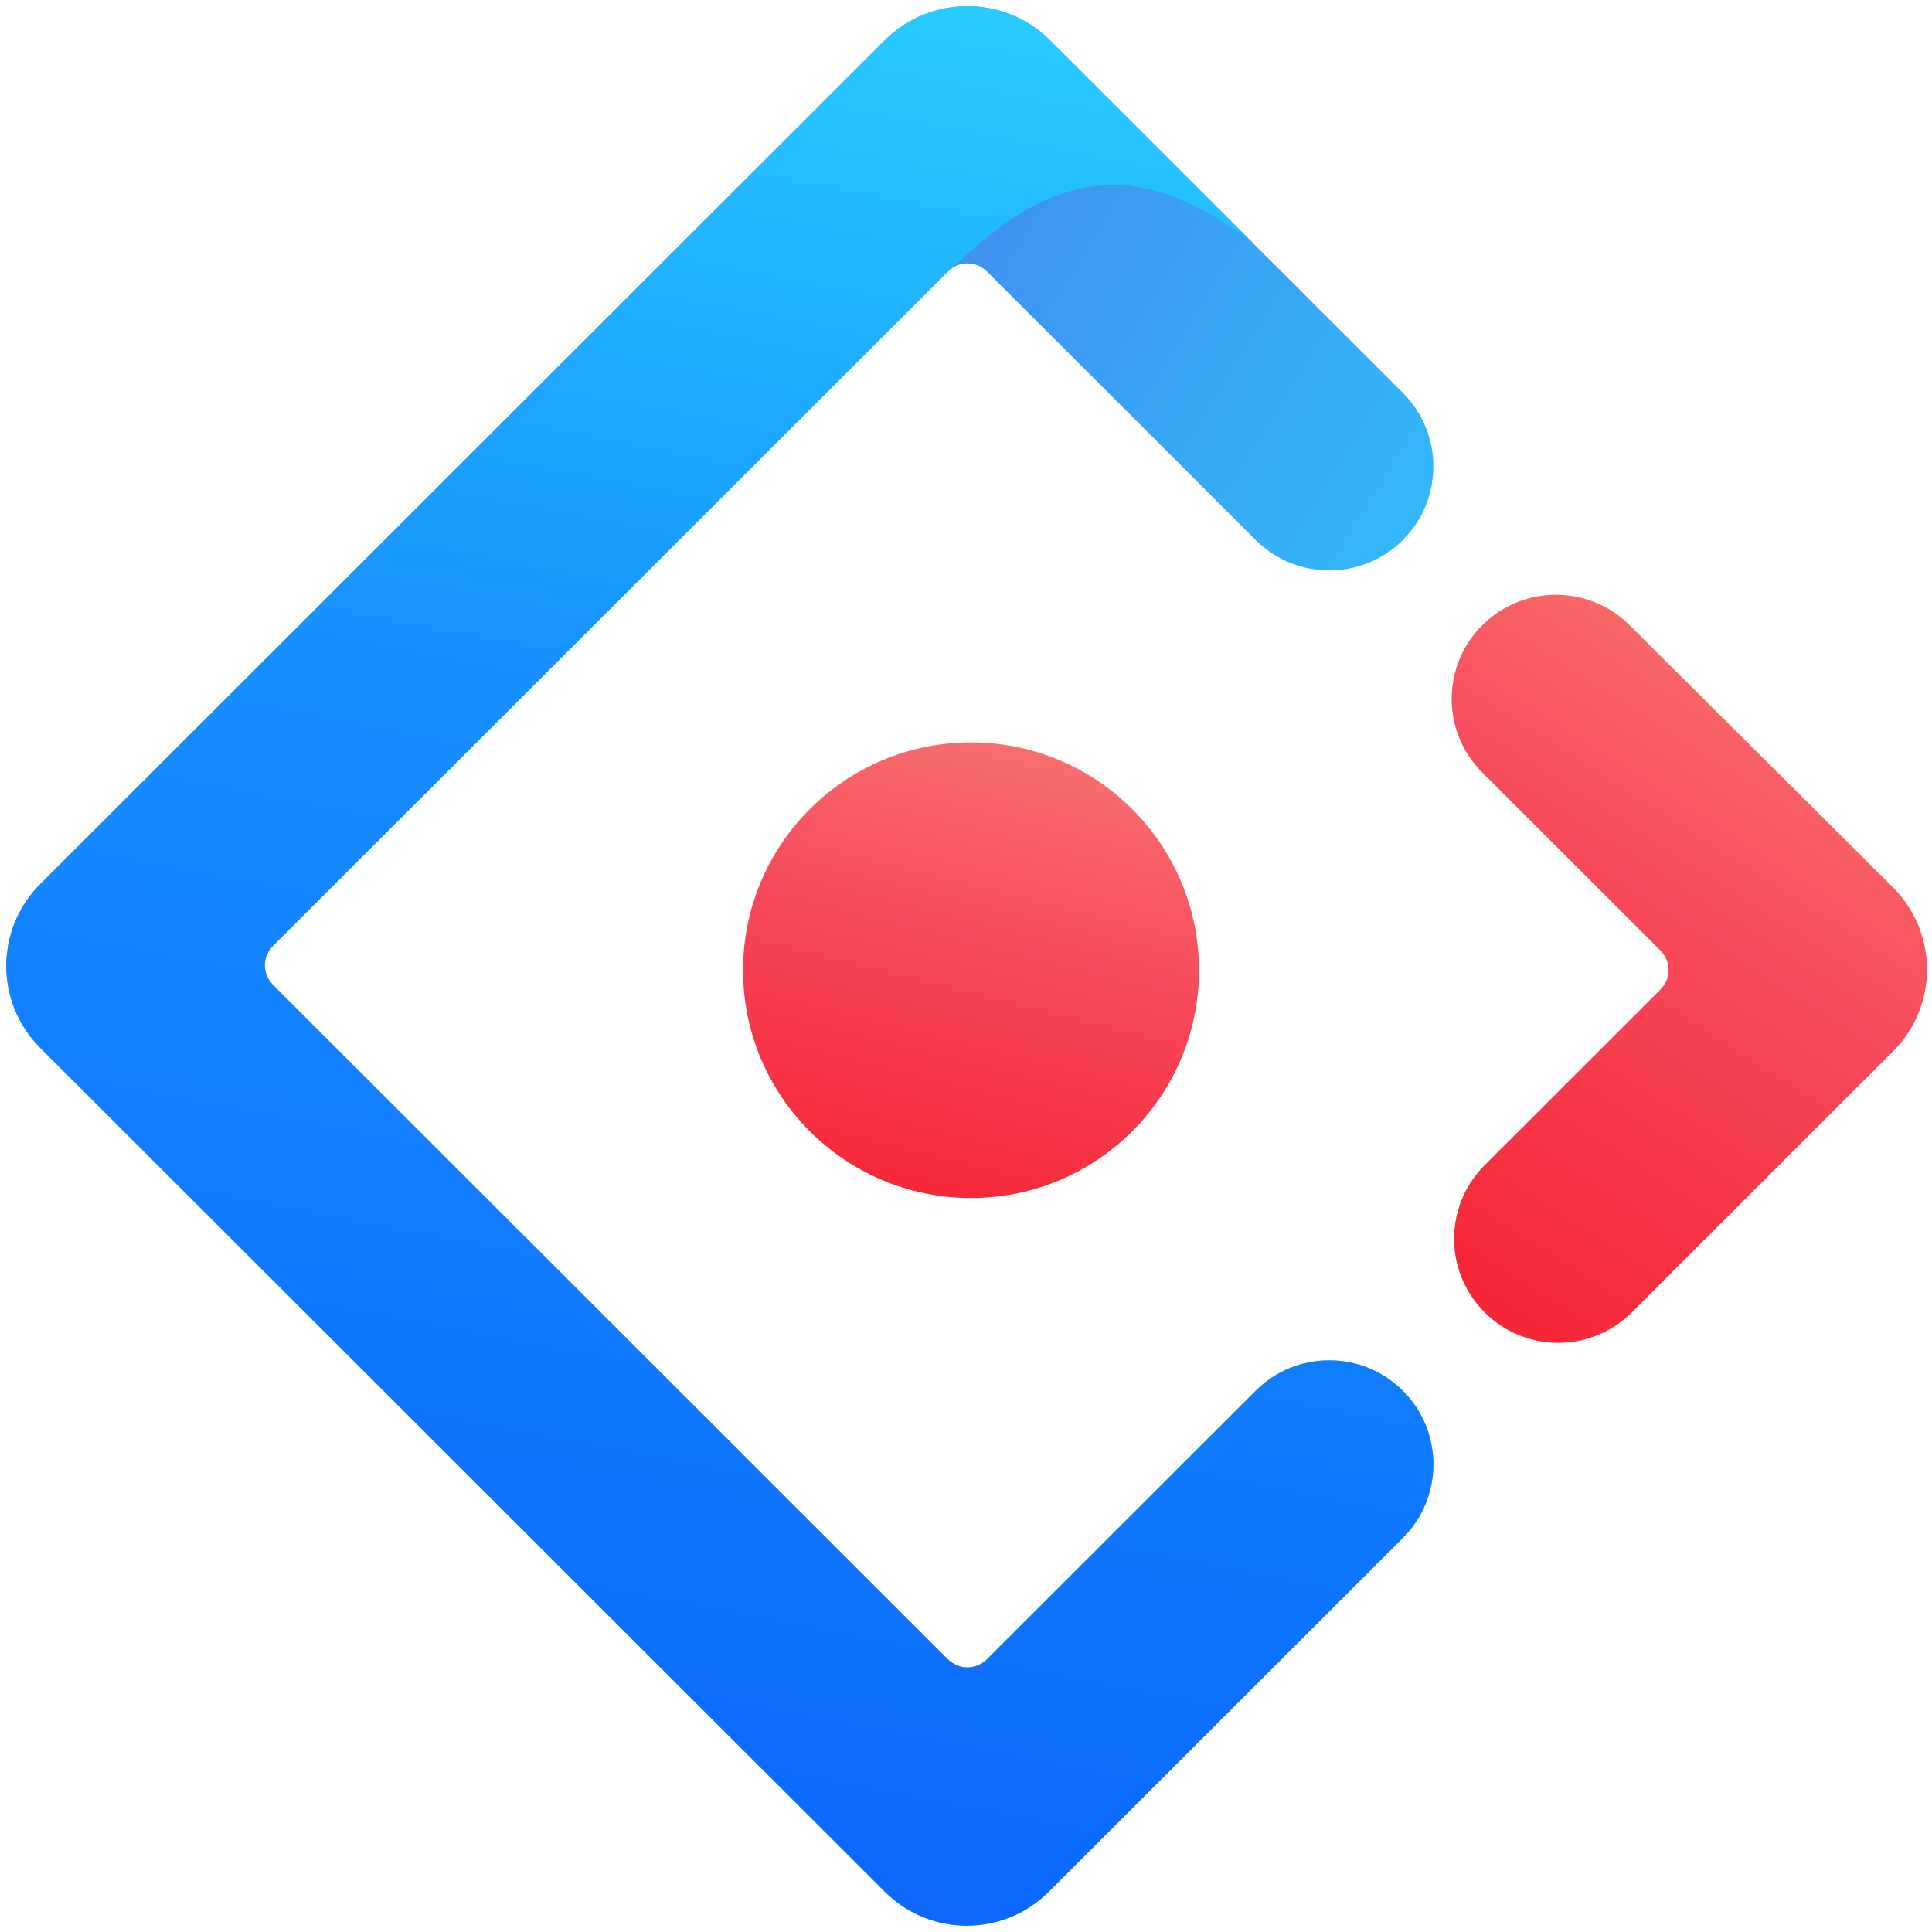
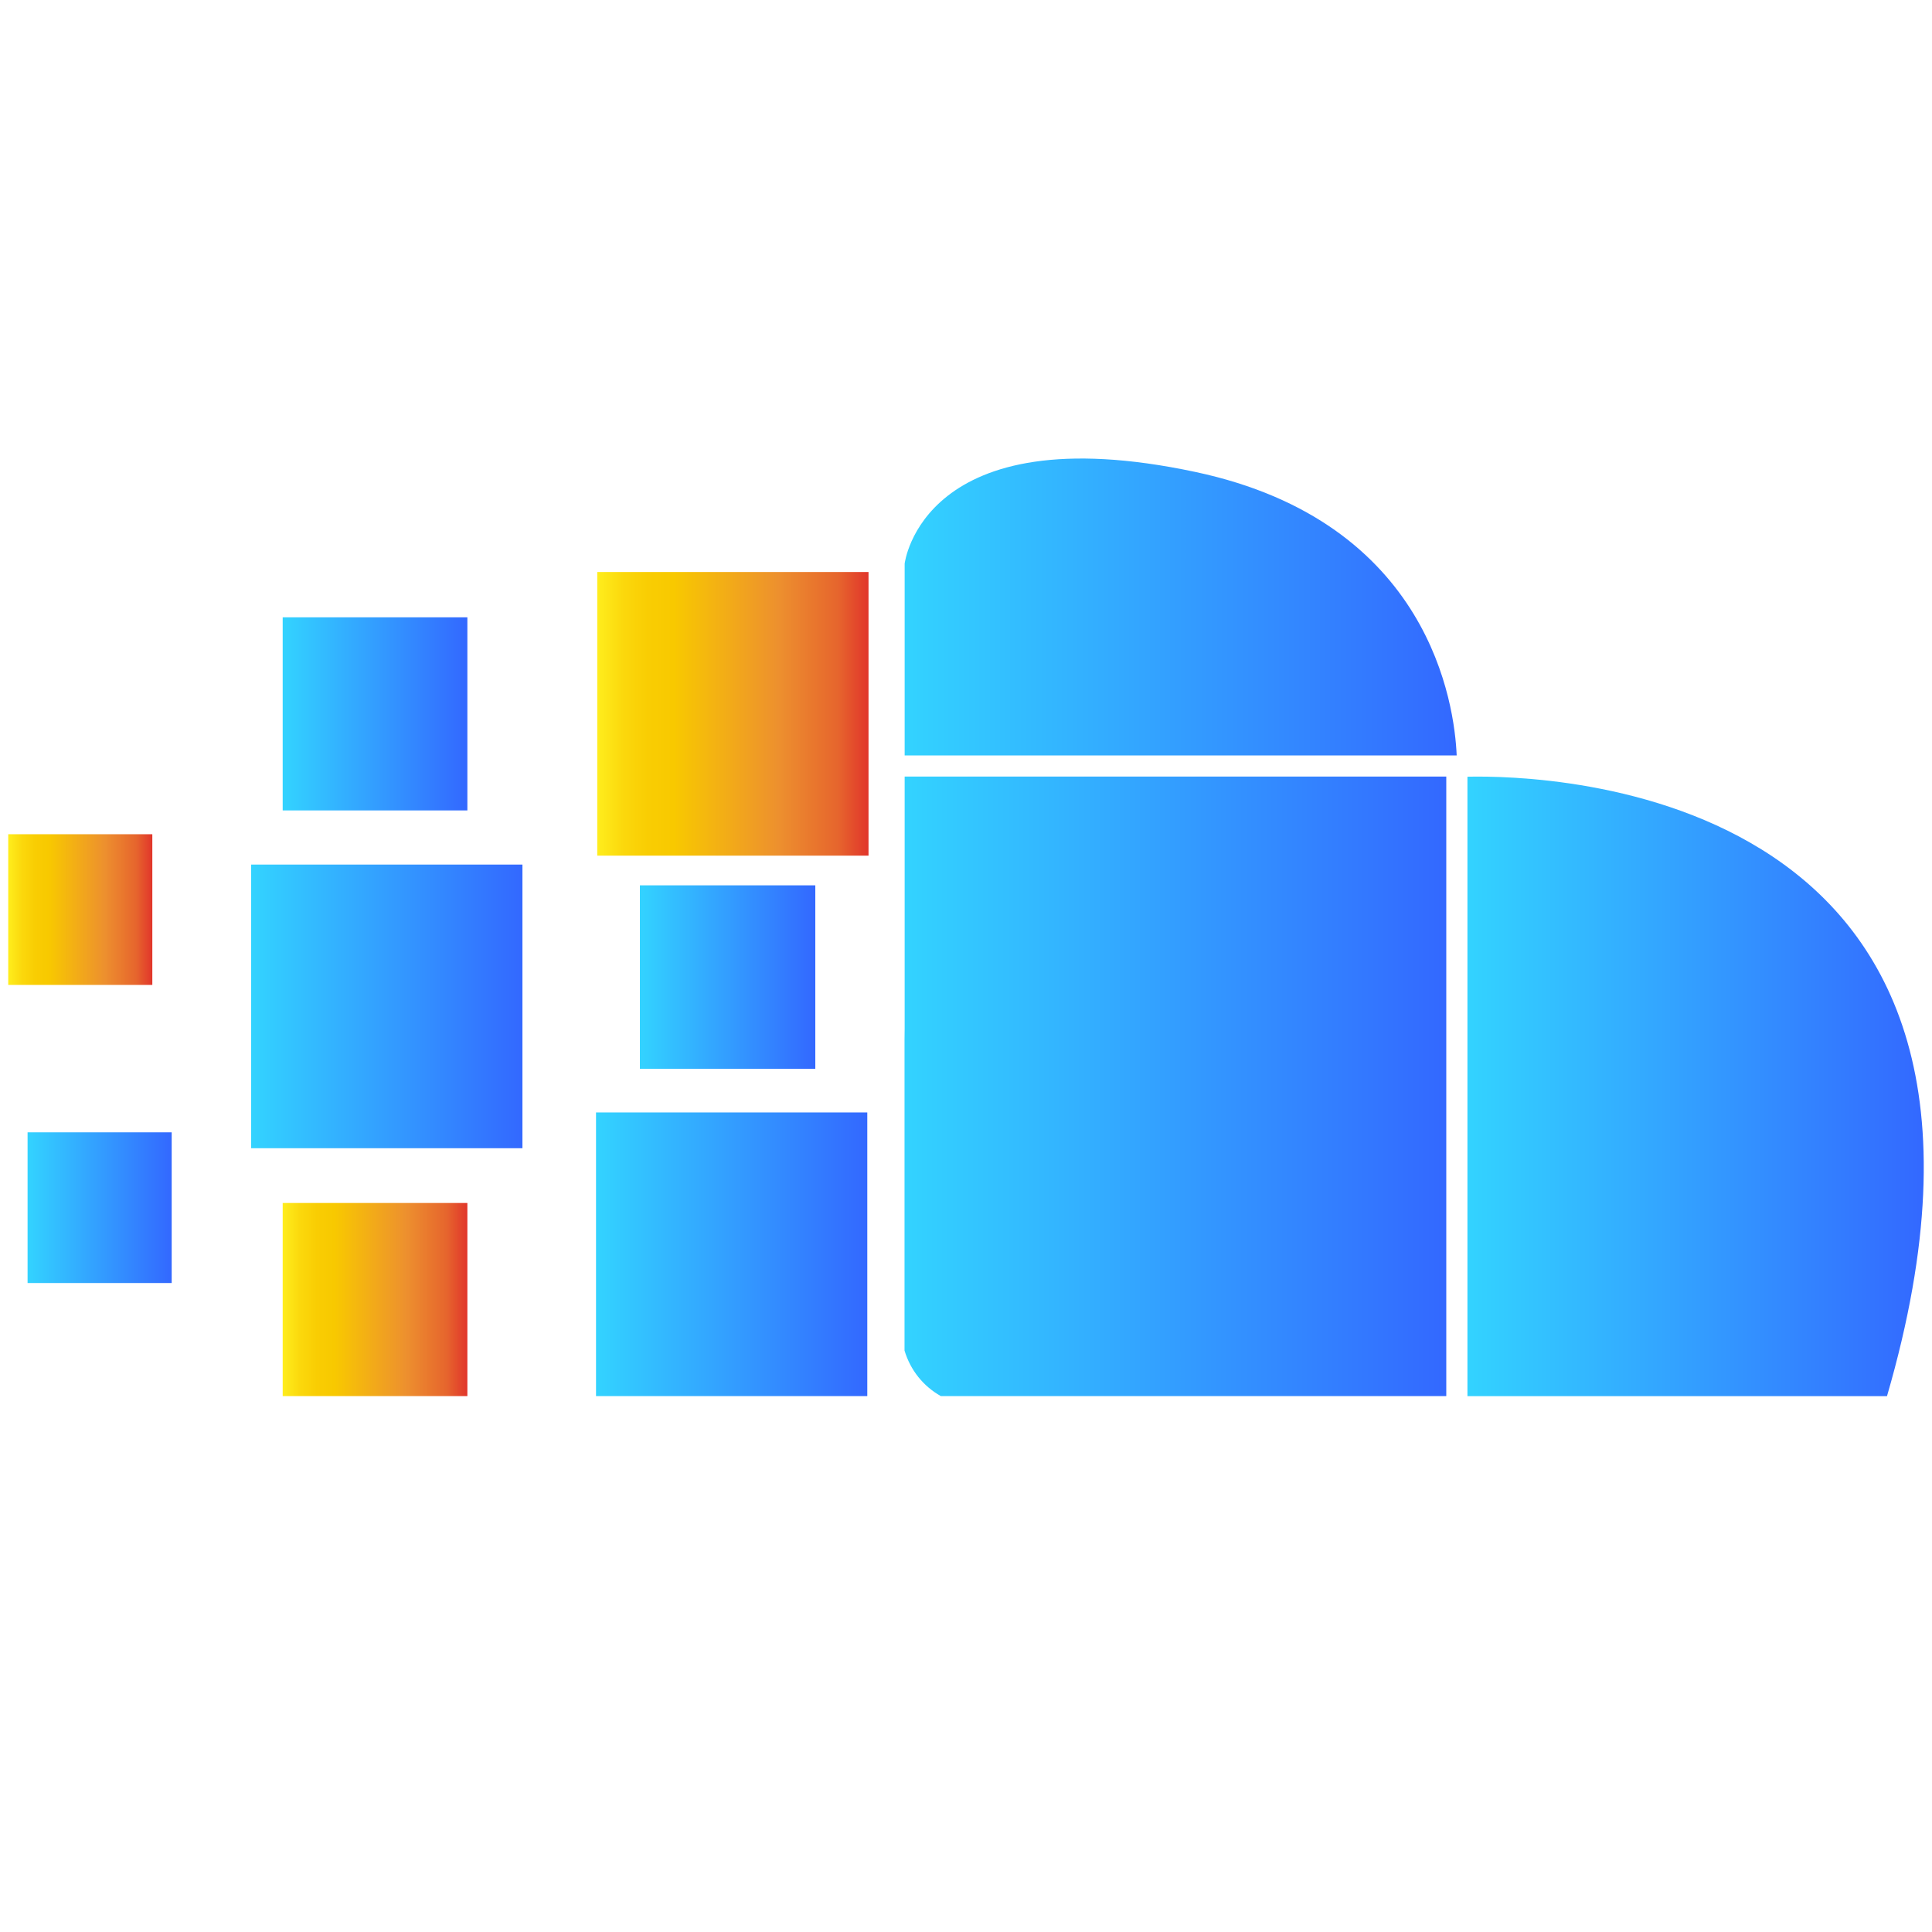
- <svg xmlns="http://www.w3.org/2000/svg" width="200px" height="200px" viewBox="0 0 200 200" version="1.1">
-   <defs>
-     <linearGradient x1="62.102%" y1="0%" x2="108.197%" y2="37.864%" id="linearGradient-1">
-       <stop stop-color="#4285EB" offset="0%" />
-       <stop stop-color="#2EC7FF" offset="100%" />
+ <svg xmlns="http://www.w3.org/2000/svg" version="1.1" id="图层_1" x="0px" y="0px" viewBox="0 0 44 44" enable-background="new 0 0 44 44" xml:space="preserve">
+   <g>
+     <linearGradient id="SVGID_1_" gradientUnits="userSpaceOnUse" x1="13.602" y1="16.258" x2="19.78" y2="16.258">
+       <stop offset="0" style="stop-color:#FFEE1D" />
+       <stop offset="0.011" style="stop-color:#FEEB1B" />
+       <stop offset="0.097" style="stop-color:#FBD80C" />
+       <stop offset="0.186" style="stop-color:#F9CD03" />
+       <stop offset="0.281" style="stop-color:#F8C900" />
+       <stop offset="0.668" style="stop-color:#ED902E" />
+       <stop offset="0.888" style="stop-color:#E6652D" />
+       <stop offset="1" style="stop-color:#E1352B" />
    </linearGradient>
-     <linearGradient x1="69.644%" y1="0%" x2="54.043%" y2="108.457%" id="linearGradient-2">
-       <stop stop-color="#29CDFF" offset="0%" />
-       <stop stop-color="#148EFF" offset="37.86%" />
-       <stop stop-color="#0A60FF" offset="100%" />
+     <rect x="13.602" y="13.027" fill="url(#SVGID_1_)" width="6.178" height="6.46" />
+     <linearGradient id="SVGID_2_" gradientUnits="userSpaceOnUse" x1="5.72" y1="22.92" x2="11.898" y2="22.92">
+       <stop offset="0" style="stop-color:#33D3FF" />
+       <stop offset="1" style="stop-color:#3368FF" />
    </linearGradient>
-     <linearGradient x1="69.691%" y1="-12.974%" x2="16.723%" y2="117.391%" id="linearGradient-3">
-       <stop stop-color="#FA816E" offset="0%" />
-       <stop stop-color="#F74A5C" offset="41.473%" />
-       <stop stop-color="#F51D2C" offset="100%" />
+     <rect x="5.72" y="19.69" fill="url(#SVGID_2_)" width="6.178" height="6.46" />
+     <linearGradient id="SVGID_3_" gradientUnits="userSpaceOnUse" x1="14.573" y1="22.252" x2="18.568" y2="22.252">
+       <stop offset="0" style="stop-color:#33D3FF" />
+       <stop offset="1" style="stop-color:#3368FF" />
    </linearGradient>
-     <linearGradient x1="68.128%" y1="-35.691%" x2="30.44%" y2="114.943%" id="linearGradient-4">
-       <stop stop-color="#FA8E7D" offset="0%" />
-       <stop stop-color="#F74A5C" offset="51.264%" />
-       <stop stop-color="#F51D2C" offset="100%" />
+     <rect x="14.573" y="20.163" fill="url(#SVGID_3_)" width="3.995" height="4.178" />
+     <linearGradient id="SVGID_4_" gradientUnits="userSpaceOnUse" x1="0.628" y1="27.504" x2="3.91" y2="27.504">
+       <stop offset="0" style="stop-color:#33D3FF" />
+       <stop offset="1" style="stop-color:#3368FF" />
    </linearGradient>
-   </defs>
-   <g id="Page-1" stroke="none" stroke-width="1" fill="none" fill-rule="evenodd">
-     <g id="logo" transform="translate(-20, -20)">
-       <g id="Group-28-Copy-5" transform="translate(20, 20)">
-         <g id="Group-27-Copy-3">
-           <g id="Group-25" fill-rule="nonzero">
-             <g id="2">
-               <path d="M91.588,4.177 L4.18,91.513 C-0.519,96.208 -0.519,103.792 4.18,108.487 L91.588,195.823 C96.287,200.519 103.877,200.519 108.577,195.823 L145.225,159.205 C149.434,155 149.434,148.182 145.225,143.977 C141.017,139.772 134.194,139.772 129.985,143.977 L102.202,171.737 C101.032,172.906 99.257,172.906 98.088,171.737 L28.286,101.993 C27.116,100.824 27.116,99.051 28.286,97.882 L98.088,28.138 C99.257,26.969 101.032,26.969 102.202,28.138 L129.985,55.898 C134.194,60.103 141.017,60.103 145.225,55.898 C149.434,51.693 149.434,44.876 145.225,40.671 L108.581,4.056 C103.862,-0.538 96.269,-0.501 91.588,4.177 Z" id="Shape" fill="url(#linearGradient-1)" />
-               <path d="M91.588,4.177 L4.18,91.513 C-0.519,96.208 -0.519,103.792 4.18,108.487 L91.588,195.823 C96.287,200.519 103.877,200.519 108.577,195.823 L145.225,159.205 C149.434,155 149.434,148.182 145.225,143.977 C141.017,139.772 134.194,139.772 129.985,143.977 L102.202,171.737 C101.032,172.906 99.257,172.906 98.088,171.737 L28.286,101.993 C27.116,100.824 27.116,99.051 28.286,97.882 L98.088,28.138 C101,25.627 105.752,20.542 112.73,19.352 C117.916,18.469 123.585,20.414 129.739,25.189 C125.625,21.078 118.572,14.034 108.581,4.056 C103.862,-0.538 96.269,-0.501 91.588,4.177 Z" id="Shape" fill="url(#linearGradient-2)" />
-             </g>
-             <path d="M153.686,135.855 C157.894,140.06 164.717,140.06 168.926,135.855 L195.96,108.843 C200.659,104.147 200.659,96.564 195.961,91.869 L168.691,64.718 C164.472,60.518 157.647,60.524 153.436,64.732 C149.227,68.937 149.227,75.754 153.436,79.959 L171.854,98.362 C173.024,99.531 173.024,101.305 171.854,102.473 L153.686,120.627 C149.477,124.832 149.477,131.65 153.686,135.855 Z" id="Shape" fill="url(#linearGradient-3)" />
-           </g>
-           <ellipse id="Combined-Shape" fill="url(#linearGradient-4)" cx="100.519" cy="100.437" rx="23.6" ry="23.581" />
-         </g>
-       </g>
+     <rect x="0.628" y="25.788" fill="url(#SVGID_4_)" width="3.282" height="3.432" />
+     <linearGradient id="SVGID_5_" gradientUnits="userSpaceOnUse" x1="0.188" y1="20.715" x2="3.469" y2="20.715">
+       <stop offset="0" style="stop-color:#FFEE1D" />
+       <stop offset="0.011" style="stop-color:#FEEB1B" />
+       <stop offset="0.097" style="stop-color:#FBD80C" />
+       <stop offset="0.186" style="stop-color:#F9CD03" />
+       <stop offset="0.281" style="stop-color:#F8C900" />
+       <stop offset="0.668" style="stop-color:#ED902E" />
+       <stop offset="0.888" style="stop-color:#E6652D" />
+       <stop offset="1" style="stop-color:#E1352B" />
+     </linearGradient>
+     <rect x="0.187" y="18.999" fill="url(#SVGID_5_)" width="3.282" height="3.432" />
+     <linearGradient id="SVGID_6_" gradientUnits="userSpaceOnUse" x1="13.574" y1="28.565" x2="19.752" y2="28.565">
+       <stop offset="0" style="stop-color:#33D3FF" />
+       <stop offset="1" style="stop-color:#3368FF" />
+     </linearGradient>
+     <rect x="13.574" y="25.335" fill="url(#SVGID_6_)" width="6.178" height="6.46" />
+     <linearGradient id="SVGID_7_" gradientUnits="userSpaceOnUse" x1="6.438" y1="16.258" x2="10.644" y2="16.258">
+       <stop offset="0" style="stop-color:#33D3FF" />
+       <stop offset="1" style="stop-color:#3368FF" />
+     </linearGradient>
+     <rect x="6.438" y="14.059" fill="url(#SVGID_7_)" width="4.206" height="4.398" />
+     <linearGradient id="SVGID_8_" gradientUnits="userSpaceOnUse" x1="6.438" y1="29.596" x2="10.644" y2="29.596">
+       <stop offset="0" style="stop-color:#FFEE1D" />
+       <stop offset="0.011" style="stop-color:#FEEB1B" />
+       <stop offset="0.097" style="stop-color:#FBD80C" />
+       <stop offset="0.186" style="stop-color:#F9CD03" />
+       <stop offset="0.281" style="stop-color:#F8C900" />
+       <stop offset="0.668" style="stop-color:#ED902E" />
+       <stop offset="0.888" style="stop-color:#E6652D" />
+       <stop offset="1" style="stop-color:#E1352B" />
+     </linearGradient>
+     <rect x="6.438" y="27.397" fill="url(#SVGID_8_)" width="4.206" height="4.398" />
+     <g>
+       <linearGradient id="SVGID_9_" gradientUnits="userSpaceOnUse" x1="20.604" y1="13.823" x2="33.175" y2="13.823">
+         <stop offset="0" style="stop-color:#33D3FF" />
+         <stop offset="1" style="stop-color:#3368FF" />
+       </linearGradient>
+       <path fill="url(#SVGID_9_)" d="M33.175,17.204c-0.048-1.138-0.593-5.316-5.953-6.456c-6.222-1.324-6.619,2.088-6.619,2.088v4.368    H33.175z" />
+       <linearGradient id="SVGID_10_" gradientUnits="userSpaceOnUse" x1="20.6" y1="24.741" x2="32.937" y2="24.741">
+         <stop offset="0" style="stop-color:#33D3FF" />
+         <stop offset="1" style="stop-color:#3368FF" />
+       </linearGradient>
+       <path fill="url(#SVGID_10_)" d="M32.937,17.686H20.603v5.735L20.6,23.674v7.084c0.135,0.45,0.429,0.813,0.827,1.037h11.511V17.686    z" />
+       <linearGradient id="SVGID_11_" gradientUnits="userSpaceOnUse" x1="33.42" y1="24.741" x2="43.812" y2="24.741">
+         <stop offset="0" style="stop-color:#33D3FF" />
+         <stop offset="1" style="stop-color:#3368FF" />
+       </linearGradient>
+       <path fill="url(#SVGID_11_)" d="M33.42,17.689v14.107h9.555C47.019,17.896,35.198,17.649,33.42,17.689z" />
    </g>
+     <path fill="none" d="M42.975,31.795h-20.8c-0.937,0-1.692-0.767-1.678-1.704l0.106-6.768V12.836c0,0,0.397-3.412,6.619-2.088   s5.957,6.751,5.957,6.751S47.343,16.572,42.975,31.795z" />
  </g>
</svg>
